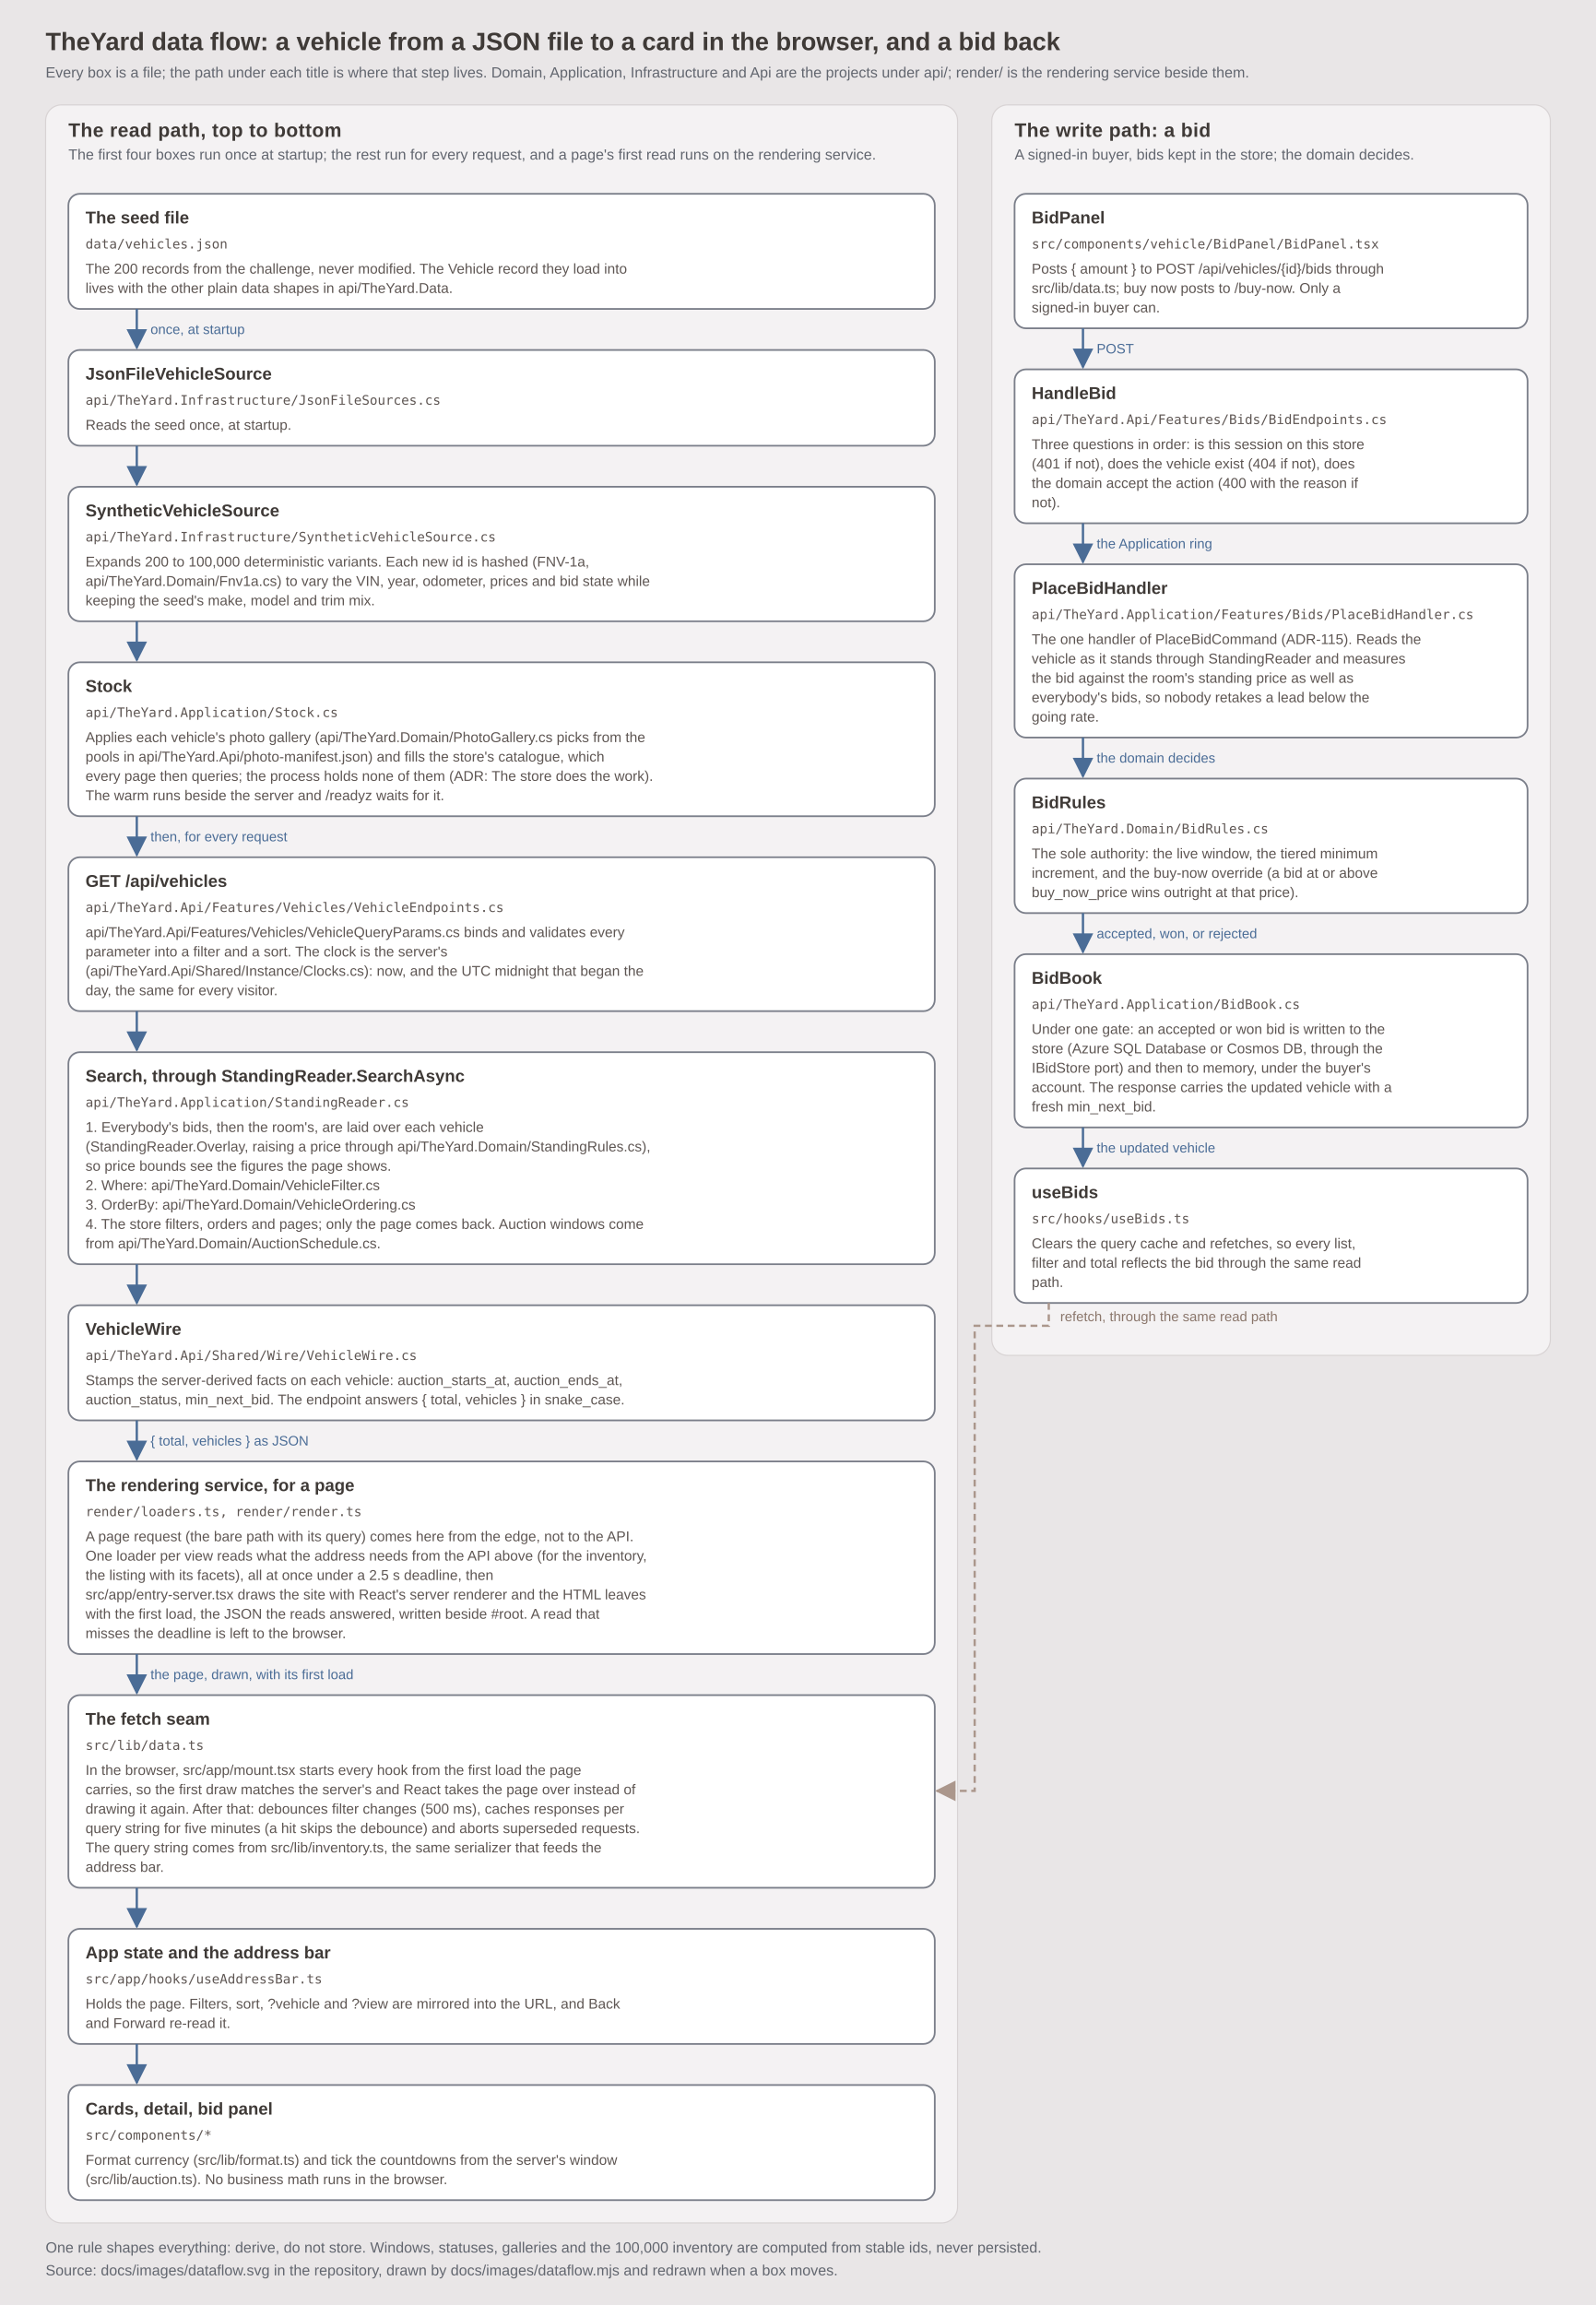
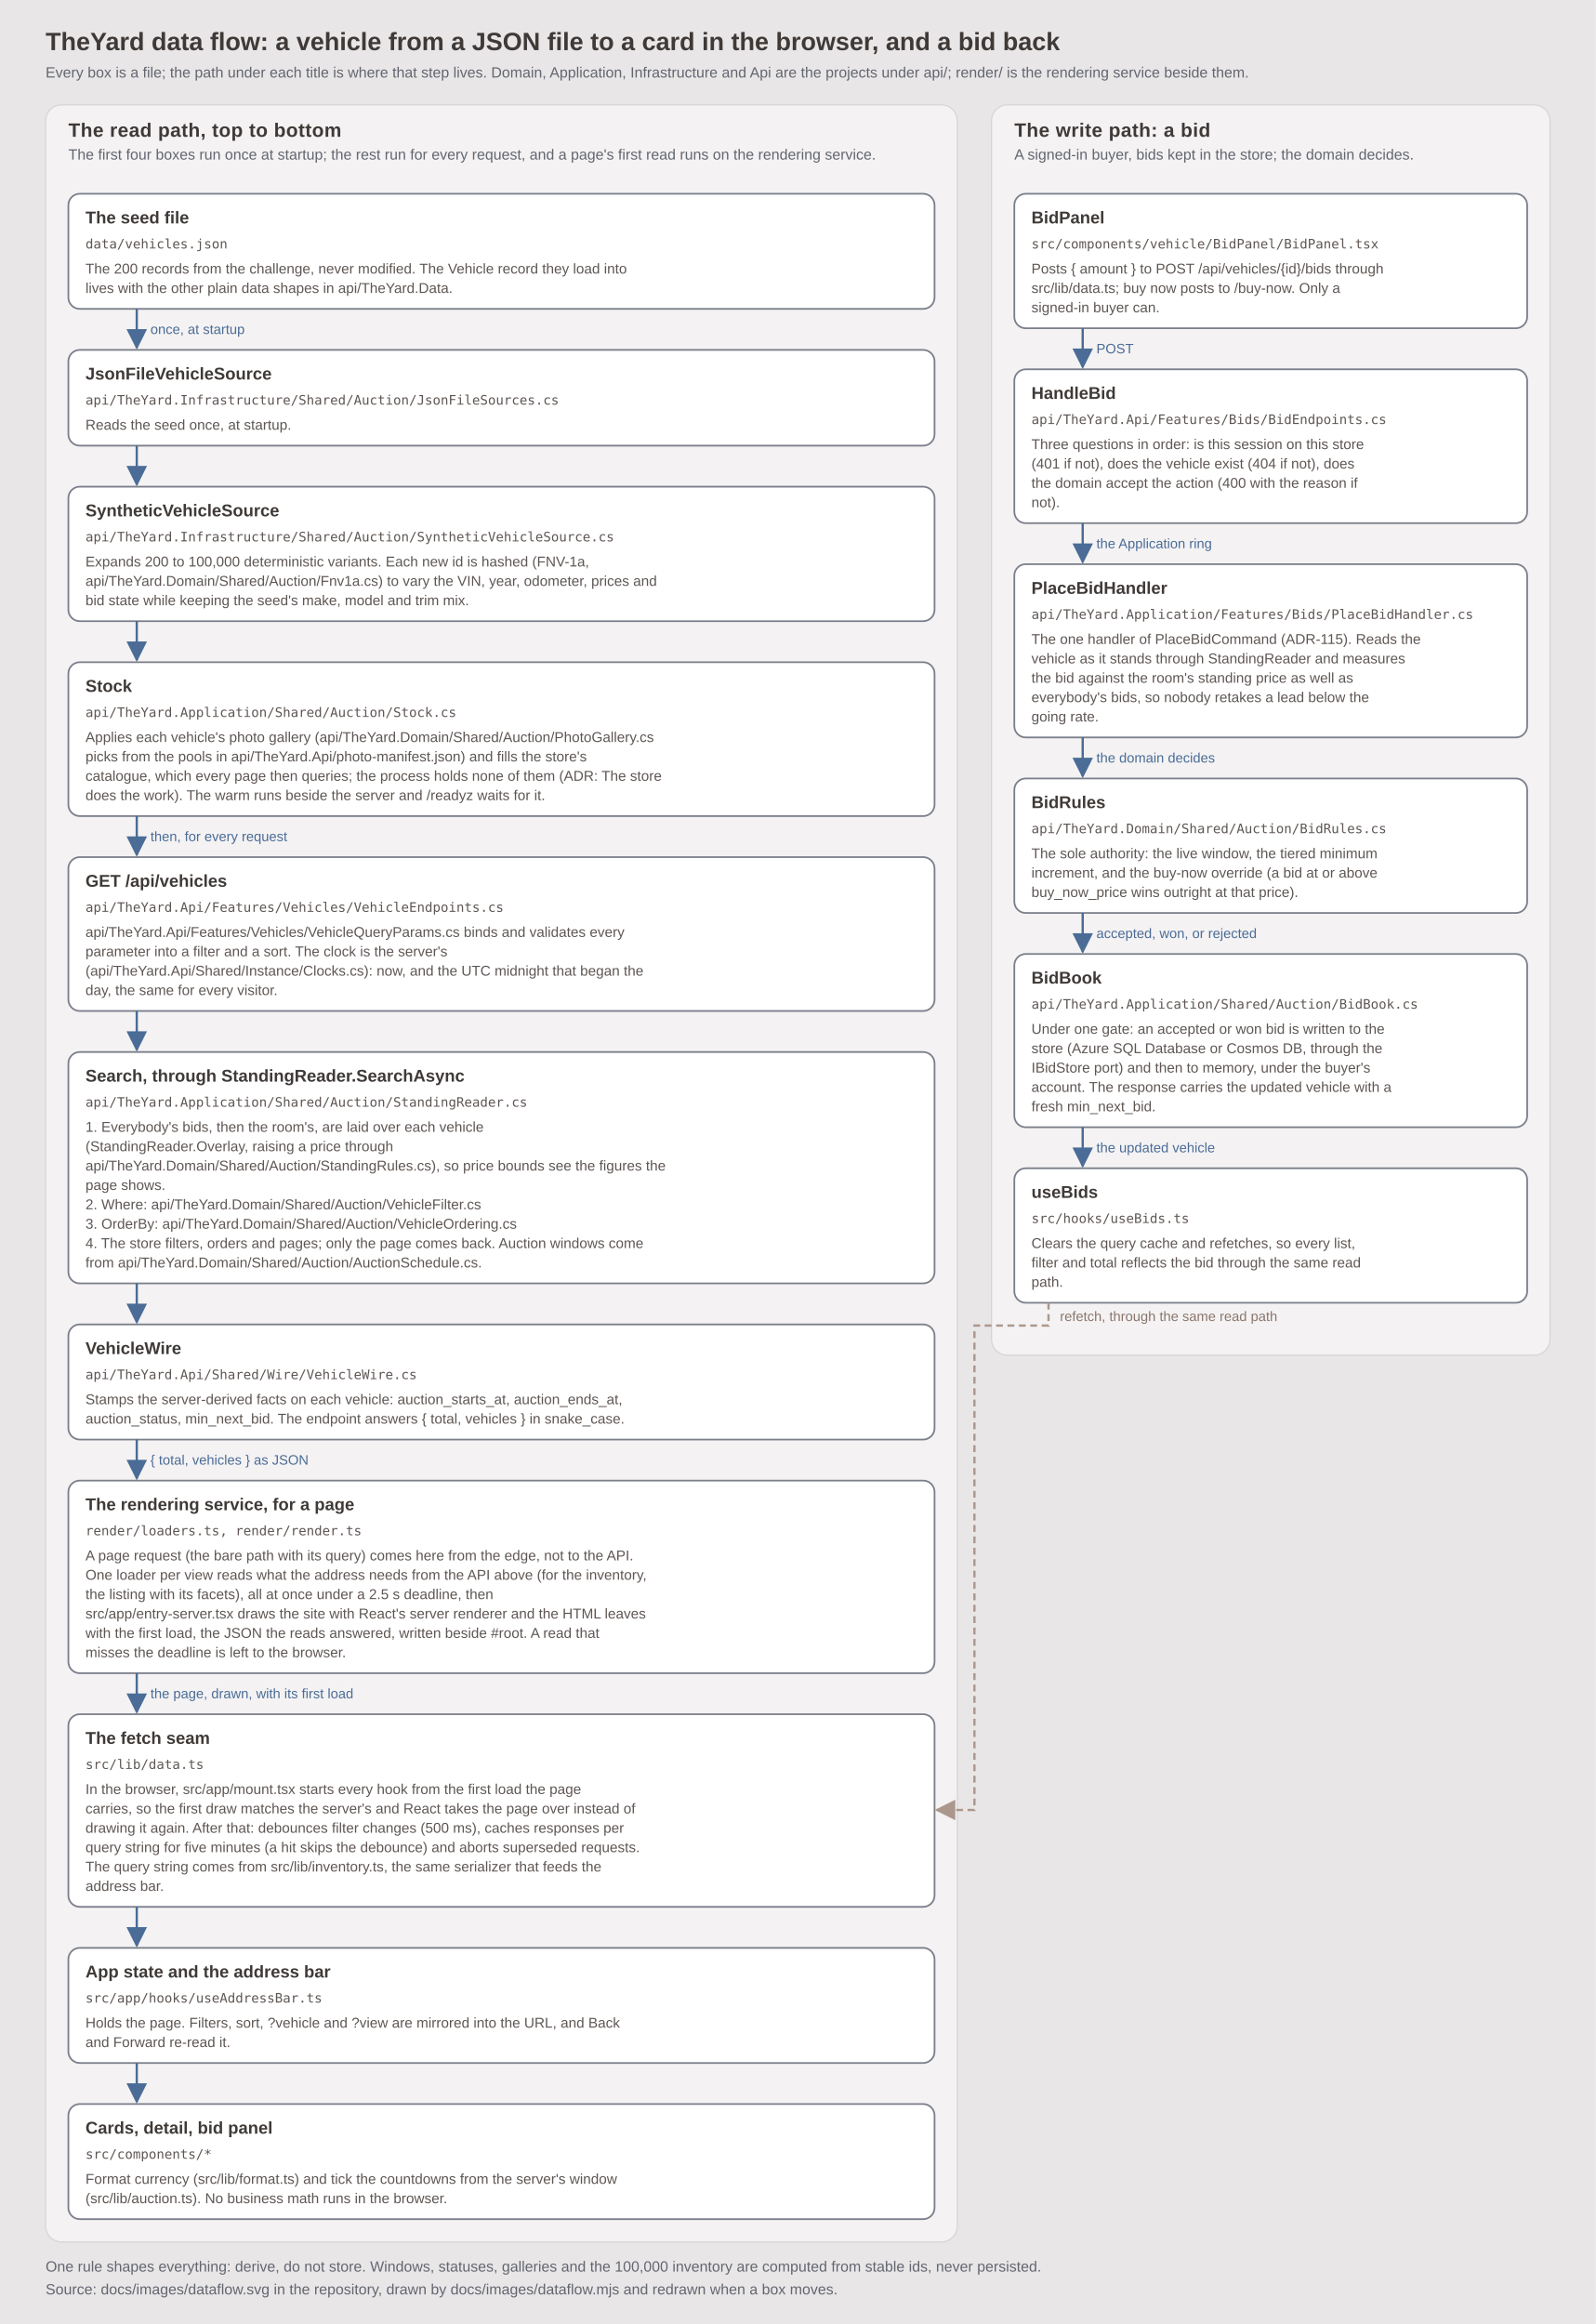
- <svg xmlns="http://www.w3.org/2000/svg" width="1400" height="2022" viewBox="0 0 1400 2022" font-family="'IBM Plex Sans', 'Segoe UI', system-ui, Arial, sans-serif" font-size="14">
+ <svg xmlns="http://www.w3.org/2000/svg" width="1400" height="2039" viewBox="0 0 1400 2039" font-family="'IBM Plex Sans', 'Segoe UI', system-ui, Arial, sans-serif" font-size="14">
  <defs>
    <marker id="arrow" viewBox="0 0 10 10" refX="9" refY="5" markerWidth="9" markerHeight="9" orient="auto-start-reverse">
      <path d="M0 0 L10 5 L0 10 z" fill="#4a6c96" />
    </marker>
    <marker id="arrow-taupe" viewBox="0 0 10 10" refX="9" refY="5" markerWidth="9" markerHeight="9" orient="auto-start-reverse">
      <path d="M0 0 L10 5 L0 10 z" fill="#ab978c" />
    </marker>
    <style>
      .box { fill: #ffffff; stroke: #7b7f8a; stroke-width: 1.5; rx: 10; }
      .lane { fill: #f4f2f3; stroke: #d8d3d4; stroke-width: 1; rx: 14; }
      .title { fill: #3f3a37; font-size: 15px; font-weight: 600; }
      .lane-title { fill: #3f3a37; font-size: 17px; font-weight: 700; letter-spacing: 0.02em; }
      .lane-sub { fill: #62666f; font-size: 13px; }
      .body { fill: #5e5653; font-size: 12.5px; }
      .mono { fill: #5e5653; font-family: ui-monospace, 'Cascadia Mono', Consolas, monospace; font-size: 11.5px; }
      .flow { stroke: #4a6c96; stroke-width: 2; fill: none; marker-end: url(#arrow); }
      .flow-label { fill: #4a6c96; font-size: 12px; font-weight: 500; }
      .loop { stroke: #ab978c; stroke-width: 2; fill: none; stroke-dasharray: 6 4; marker-end: url(#arrow-taupe); }
      .loop-label { fill: #8a766b; font-size: 12px; font-weight: 500; }
      .heading { fill: #3f3a37; font-size: 22px; font-weight: 700; }
      .caption { fill: #62666f; font-size: 13px; }
    </style>
  </defs>
-   <rect width="1400" height="2022" fill="#e9e6e7" />
+   <rect width="1400" height="2039" fill="#e9e6e7" />
  <text x="40" y="44" class="heading">TheYard data flow: a vehicle from a JSON file to a card in the browser, and a bid back</text>
  <text x="40" y="68" class="caption">Every box is a file; the path under each title is where that step lives. Domain, Application, Infrastructure and Api are the projects under api/; render/ is the rendering service beside them.</text>
-   <rect x="40" y="92" width="800" height="1858" class="lane" />
+   <rect x="40" y="92" width="800" height="1875" class="lane" />
  <text x="60" y="120" class="lane-title">The read path, top to bottom</text>
  <text x="60" y="140" class="lane-sub">The first four boxes run once at startup; the rest run for every request, and a page's first read runs on the rendering service.</text>
  <rect x="870" y="92" width="490" height="1097" class="lane" />
  <text x="890" y="120" class="lane-title">The write path: a bid</text>
  <text x="890" y="140" class="lane-sub">A signed-in buyer, bids kept in the store; the domain decides.</text>
  <rect x="60" y="170" width="760" height="101" class="box" />
  <text x="75" y="196" class="title">The seed file</text>
  <text x="75" y="218" class="mono">data/vehicles.json</text>
  <text x="75" y="240" class="body">The 200 records from the challenge, never modified. The Vehicle record they load into</text>
  <text x="75" y="257" class="body">lives with the other plain data shapes in api/TheYard.Data.</text>
  <path d="M120 271 L120 305" class="flow" />
  <text x="132" y="293" class="flow-label">once, at startup</text>
  <rect x="60" y="307" width="760" height="84" class="box" />
  <text x="75" y="333" class="title">JsonFileVehicleSource</text>
-   <text x="75" y="355" class="mono">api/TheYard.Infrastructure/JsonFileSources.cs</text>
+   <text x="75" y="355" class="mono">api/TheYard.Infrastructure/Shared/Auction/JsonFileSources.cs</text>
  <text x="75" y="377" class="body">Reads the seed once, at startup.</text>
  <path d="M120 391 L120 425" class="flow" />
  <rect x="60" y="427" width="760" height="118" class="box" />
  <text x="75" y="453" class="title">SyntheticVehicleSource</text>
-   <text x="75" y="475" class="mono">api/TheYard.Infrastructure/SyntheticVehicleSource.cs</text>
+   <text x="75" y="475" class="mono">api/TheYard.Infrastructure/Shared/Auction/SyntheticVehicleSource.cs</text>
  <text x="75" y="497" class="body">Expands 200 to 100,000 deterministic variants. Each new id is hashed (FNV-1a,</text>
-   <text x="75" y="514" class="body">api/TheYard.Domain/Fnv1a.cs) to vary the VIN, year, odometer, prices and bid state while</text>
-   <text x="75" y="531" class="body">keeping the seed's make, model and trim mix.</text>
+   <text x="75" y="514" class="body">api/TheYard.Domain/Shared/Auction/Fnv1a.cs) to vary the VIN, year, odometer, prices and</text>
+   <text x="75" y="531" class="body">bid state while keeping the seed's make, model and trim mix.</text>
  <path d="M120 545 L120 579" class="flow" />
  <rect x="60" y="581" width="760" height="135" class="box" />
  <text x="75" y="607" class="title">Stock</text>
-   <text x="75" y="629" class="mono">api/TheYard.Application/Stock.cs</text>
-   <text x="75" y="651" class="body">Applies each vehicle's photo gallery (api/TheYard.Domain/PhotoGallery.cs picks from the</text>
-   <text x="75" y="668" class="body">pools in api/TheYard.Api/photo-manifest.json) and fills the store's catalogue, which</text>
-   <text x="75" y="685" class="body">every page then queries; the process holds none of them (ADR: The store does the work).</text>
-   <text x="75" y="702" class="body">The warm runs beside the server and /readyz waits for it.</text>
+   <text x="75" y="629" class="mono">api/TheYard.Application/Shared/Auction/Stock.cs</text>
+   <text x="75" y="651" class="body">Applies each vehicle's photo gallery (api/TheYard.Domain/Shared/Auction/PhotoGallery.cs</text>
+   <text x="75" y="668" class="body">picks from the pools in api/TheYard.Api/photo-manifest.json) and fills the store's</text>
+   <text x="75" y="685" class="body">catalogue, which every page then queries; the process holds none of them (ADR: The store</text>
+   <text x="75" y="702" class="body">does the work). The warm runs beside the server and /readyz waits for it.</text>
  <path d="M120 716 L120 750" class="flow" />
  <text x="132" y="738" class="flow-label">then, for every request</text>
  <rect x="60" y="752" width="760" height="135" class="box" />
  <text x="75" y="778" class="title">GET /api/vehicles</text>
  <text x="75" y="800" class="mono">api/TheYard.Api/Features/Vehicles/VehicleEndpoints.cs</text>
  <text x="75" y="822" class="body">api/TheYard.Api/Features/Vehicles/VehicleQueryParams.cs binds and validates every</text>
  <text x="75" y="839" class="body">parameter into a filter and a sort. The clock is the server's</text>
  <text x="75" y="856" class="body">(api/TheYard.Api/Shared/Instance/Clocks.cs): now, and the UTC midnight that began the</text>
  <text x="75" y="873" class="body">day, the same for every visitor.</text>
  <path d="M120 887 L120 921" class="flow" />
-   <rect x="60" y="923" width="760" height="186" class="box" />
+   <rect x="60" y="923" width="760" height="203" class="box" />
  <text x="75" y="949" class="title">Search, through StandingReader.SearchAsync</text>
-   <text x="75" y="971" class="mono">api/TheYard.Application/StandingReader.cs</text>
+   <text x="75" y="971" class="mono">api/TheYard.Application/Shared/Auction/StandingReader.cs</text>
  <text x="75" y="993" class="body">1. Everybody's bids, then the room's, are laid over each vehicle</text>
-   <text x="75" y="1010" class="body">(StandingReader.Overlay, raising a price through api/TheYard.Domain/StandingRules.cs),</text>
-   <text x="75" y="1027" class="body">so price bounds see the figures the page shows.</text>
-   <text x="75" y="1044" class="body">2. Where: api/TheYard.Domain/VehicleFilter.cs</text>
-   <text x="75" y="1061" class="body">3. OrderBy: api/TheYard.Domain/VehicleOrdering.cs</text>
-   <text x="75" y="1078" class="body">4. The store filters, orders and pages; only the page comes back. Auction windows come</text>
-   <text x="75" y="1095" class="body">from api/TheYard.Domain/AuctionSchedule.cs.</text>
-   <path d="M120 1109 L120 1143" class="flow" />
-   <rect x="60" y="1145" width="760" height="101" class="box" />
-   <text x="75" y="1171" class="title">VehicleWire</text>
-   <text x="75" y="1193" class="mono">api/TheYard.Api/Shared/Wire/VehicleWire.cs</text>
-   <text x="75" y="1215" class="body">Stamps the server-derived facts on each vehicle: auction_starts_at, auction_ends_at,</text>
-   <text x="75" y="1232" class="body">auction_status, min_next_bid. The endpoint answers { total, vehicles } in snake_case.</text>
-   <path d="M120 1246 L120 1280" class="flow" />
-   <text x="132" y="1268" class="flow-label">{ total, vehicles } as JSON</text>
-   <rect x="60" y="1282" width="760" height="169" class="box" />
-   <text x="75" y="1308" class="title">The rendering service, for a page</text>
-   <text x="75" y="1330" class="mono">render/loaders.ts, render/render.ts</text>
-   <text x="75" y="1352" class="body">A page request (the bare path with its query) comes here from the edge, not to the API.</text>
-   <text x="75" y="1369" class="body">One loader per view reads what the address needs from the API above (for the inventory,</text>
-   <text x="75" y="1386" class="body">the listing with its facets), all at once under a 2.5 s deadline, then</text>
-   <text x="75" y="1403" class="body">src/app/entry-server.tsx draws the site with React's server renderer and the HTML leaves</text>
-   <text x="75" y="1420" class="body">with the first load, the JSON the reads answered, written beside #root. A read that</text>
-   <text x="75" y="1437" class="body">misses the deadline is left to the browser.</text>
-   <path d="M120 1451 L120 1485" class="flow" />
-   <text x="132" y="1473" class="flow-label">the page, drawn, with its first load</text>
-   <rect x="60" y="1487" width="760" height="169" class="box" />
-   <text x="75" y="1513" class="title">The fetch seam</text>
-   <text x="75" y="1535" class="mono">src/lib/data.ts</text>
-   <text x="75" y="1557" class="body">In the browser, src/app/mount.tsx starts every hook from the first load the page</text>
-   <text x="75" y="1574" class="body">carries, so the first draw matches the server's and React takes the page over instead of</text>
-   <text x="75" y="1591" class="body">drawing it again. After that: debounces filter changes (500 ms), caches responses per</text>
-   <text x="75" y="1608" class="body">query string for five minutes (a hit skips the debounce) and aborts superseded requests.</text>
-   <text x="75" y="1625" class="body">The query string comes from src/lib/inventory.ts, the same serializer that feeds the</text>
-   <text x="75" y="1642" class="body">address bar.</text>
-   <path d="M120 1656 L120 1690" class="flow" />
-   <rect x="60" y="1692" width="760" height="101" class="box" />
-   <text x="75" y="1718" class="title">App state and the address bar</text>
-   <text x="75" y="1740" class="mono">src/app/hooks/useAddressBar.ts</text>
-   <text x="75" y="1762" class="body">Holds the page. Filters, sort, ?vehicle and ?view are mirrored into the URL, and Back</text>
-   <text x="75" y="1779" class="body">and Forward re-read it.</text>
-   <path d="M120 1793 L120 1827" class="flow" />
-   <rect x="60" y="1829" width="760" height="101" class="box" />
-   <text x="75" y="1855" class="title">Cards, detail, bid panel</text>
-   <text x="75" y="1877" class="mono">src/components/*</text>
-   <text x="75" y="1899" class="body">Format currency (src/lib/format.ts) and tick the countdowns from the server's window</text>
-   <text x="75" y="1916" class="body">(src/lib/auction.ts). No business math runs in the browser.</text>
+   <text x="75" y="1010" class="body">(StandingReader.Overlay, raising a price through</text>
+   <text x="75" y="1027" class="body">api/TheYard.Domain/Shared/Auction/StandingRules.cs), so price bounds see the figures the</text>
+   <text x="75" y="1044" class="body">page shows.</text>
+   <text x="75" y="1061" class="body">2. Where: api/TheYard.Domain/Shared/Auction/VehicleFilter.cs</text>
+   <text x="75" y="1078" class="body">3. OrderBy: api/TheYard.Domain/Shared/Auction/VehicleOrdering.cs</text>
+   <text x="75" y="1095" class="body">4. The store filters, orders and pages; only the page comes back. Auction windows come</text>
+   <text x="75" y="1112" class="body">from api/TheYard.Domain/Shared/Auction/AuctionSchedule.cs.</text>
+   <path d="M120 1126 L120 1160" class="flow" />
+   <rect x="60" y="1162" width="760" height="101" class="box" />
+   <text x="75" y="1188" class="title">VehicleWire</text>
+   <text x="75" y="1210" class="mono">api/TheYard.Api/Shared/Wire/VehicleWire.cs</text>
+   <text x="75" y="1232" class="body">Stamps the server-derived facts on each vehicle: auction_starts_at, auction_ends_at,</text>
+   <text x="75" y="1249" class="body">auction_status, min_next_bid. The endpoint answers { total, vehicles } in snake_case.</text>
+   <path d="M120 1263 L120 1297" class="flow" />
+   <text x="132" y="1285" class="flow-label">{ total, vehicles } as JSON</text>
+   <rect x="60" y="1299" width="760" height="169" class="box" />
+   <text x="75" y="1325" class="title">The rendering service, for a page</text>
+   <text x="75" y="1347" class="mono">render/loaders.ts, render/render.ts</text>
+   <text x="75" y="1369" class="body">A page request (the bare path with its query) comes here from the edge, not to the API.</text>
+   <text x="75" y="1386" class="body">One loader per view reads what the address needs from the API above (for the inventory,</text>
+   <text x="75" y="1403" class="body">the listing with its facets), all at once under a 2.5 s deadline, then</text>
+   <text x="75" y="1420" class="body">src/app/entry-server.tsx draws the site with React's server renderer and the HTML leaves</text>
+   <text x="75" y="1437" class="body">with the first load, the JSON the reads answered, written beside #root. A read that</text>
+   <text x="75" y="1454" class="body">misses the deadline is left to the browser.</text>
+   <path d="M120 1468 L120 1502" class="flow" />
+   <text x="132" y="1490" class="flow-label">the page, drawn, with its first load</text>
+   <rect x="60" y="1504" width="760" height="169" class="box" />
+   <text x="75" y="1530" class="title">The fetch seam</text>
+   <text x="75" y="1552" class="mono">src/lib/data.ts</text>
+   <text x="75" y="1574" class="body">In the browser, src/app/mount.tsx starts every hook from the first load the page</text>
+   <text x="75" y="1591" class="body">carries, so the first draw matches the server's and React takes the page over instead of</text>
+   <text x="75" y="1608" class="body">drawing it again. After that: debounces filter changes (500 ms), caches responses per</text>
+   <text x="75" y="1625" class="body">query string for five minutes (a hit skips the debounce) and aborts superseded requests.</text>
+   <text x="75" y="1642" class="body">The query string comes from src/lib/inventory.ts, the same serializer that feeds the</text>
+   <text x="75" y="1659" class="body">address bar.</text>
+   <path d="M120 1673 L120 1707" class="flow" />
+   <rect x="60" y="1709" width="760" height="101" class="box" />
+   <text x="75" y="1735" class="title">App state and the address bar</text>
+   <text x="75" y="1757" class="mono">src/app/hooks/useAddressBar.ts</text>
+   <text x="75" y="1779" class="body">Holds the page. Filters, sort, ?vehicle and ?view are mirrored into the URL, and Back</text>
+   <text x="75" y="1796" class="body">and Forward re-read it.</text>
+   <path d="M120 1810 L120 1844" class="flow" />
+   <rect x="60" y="1846" width="760" height="101" class="box" />
+   <text x="75" y="1872" class="title">Cards, detail, bid panel</text>
+   <text x="75" y="1894" class="mono">src/components/*</text>
+   <text x="75" y="1916" class="body">Format currency (src/lib/format.ts) and tick the countdowns from the server's window</text>
+   <text x="75" y="1933" class="body">(src/lib/auction.ts). No business math runs in the browser.</text>
  <rect x="890" y="170" width="450" height="118" class="box" />
  <text x="905" y="196" class="title">BidPanel</text>
  <text x="905" y="218" class="mono">src/components/vehicle/BidPanel/BidPanel.tsx</text>
  <text x="905" y="240" class="body">Posts { amount } to POST /api/vehicles/{id}/bids through</text>
  <text x="905" y="257" class="body">src/lib/data.ts; buy now posts to /buy-now. Only a</text>
  <text x="905" y="274" class="body">signed-in buyer can.</text>
  <path d="M950 288 L950 322" class="flow" />
  <text x="962" y="310" class="flow-label">POST</text>
  <rect x="890" y="324" width="450" height="135" class="box" />
  <text x="905" y="350" class="title">HandleBid</text>
  <text x="905" y="372" class="mono">api/TheYard.Api/Features/Bids/BidEndpoints.cs</text>
  <text x="905" y="394" class="body">Three questions in order: is this session on this store</text>
  <text x="905" y="411" class="body">(401 if not), does the vehicle exist (404 if not), does</text>
  <text x="905" y="428" class="body">the domain accept the action (400 with the reason if</text>
  <text x="905" y="445" class="body">not).</text>
  <path d="M950 459 L950 493" class="flow" />
  <text x="962" y="481" class="flow-label">the Application ring</text>
  <rect x="890" y="495" width="450" height="152" class="box" />
  <text x="905" y="521" class="title">PlaceBidHandler</text>
  <text x="905" y="543" class="mono">api/TheYard.Application/Features/Bids/PlaceBidHandler.cs</text>
  <text x="905" y="565" class="body">The one handler of PlaceBidCommand (ADR-115). Reads the</text>
  <text x="905" y="582" class="body">vehicle as it stands through StandingReader and measures</text>
  <text x="905" y="599" class="body">the bid against the room's standing price as well as</text>
  <text x="905" y="616" class="body">everybody's bids, so nobody retakes a lead below the</text>
  <text x="905" y="633" class="body">going rate.</text>
  <path d="M950 647 L950 681" class="flow" />
  <text x="962" y="669" class="flow-label">the domain decides</text>
  <rect x="890" y="683" width="450" height="118" class="box" />
  <text x="905" y="709" class="title">BidRules</text>
-   <text x="905" y="731" class="mono">api/TheYard.Domain/BidRules.cs</text>
+   <text x="905" y="731" class="mono">api/TheYard.Domain/Shared/Auction/BidRules.cs</text>
  <text x="905" y="753" class="body">The sole authority: the live window, the tiered minimum</text>
  <text x="905" y="770" class="body">increment, and the buy-now override (a bid at or above</text>
  <text x="905" y="787" class="body">buy_now_price wins outright at that price).</text>
  <path d="M950 801 L950 835" class="flow" />
  <text x="962" y="823" class="flow-label">accepted, won, or rejected</text>
  <rect x="890" y="837" width="450" height="152" class="box" />
  <text x="905" y="863" class="title">BidBook</text>
-   <text x="905" y="885" class="mono">api/TheYard.Application/BidBook.cs</text>
+   <text x="905" y="885" class="mono">api/TheYard.Application/Shared/Auction/BidBook.cs</text>
  <text x="905" y="907" class="body">Under one gate: an accepted or won bid is written to the</text>
  <text x="905" y="924" class="body">store (Azure SQL Database or Cosmos DB, through the</text>
  <text x="905" y="941" class="body">IBidStore port) and then to memory, under the buyer's</text>
  <text x="905" y="958" class="body">account. The response carries the updated vehicle with a</text>
  <text x="905" y="975" class="body">fresh min_next_bid.</text>
  <path d="M950 989 L950 1023" class="flow" />
  <text x="962" y="1011" class="flow-label">the updated vehicle</text>
  <rect x="890" y="1025" width="450" height="118" class="box" />
  <text x="905" y="1051" class="title">useBids</text>
  <text x="905" y="1073" class="mono">src/hooks/useBids.ts</text>
  <text x="905" y="1095" class="body">Clears the query cache and refetches, so every list,</text>
  <text x="905" y="1112" class="body">filter and total reflects the bid through the same read</text>
  <text x="905" y="1129" class="body">path.</text>
-   <path d="M920 1143 L920 1163 L855 1163 L855 1571 L822 1571" class="loop" />
+   <path d="M920 1143 L920 1163 L855 1163 L855 1588 L822 1588" class="loop" />
  <text x="930" y="1159" class="loop-label">refetch, through the same read path</text>
-   <text x="40" y="1976" class="caption">One rule shapes everything: derive, do not store. Windows, statuses, galleries and the 100,000 inventory are computed from stable ids, never persisted.</text>
-   <text x="40" y="1996" class="caption">Source: docs/images/dataflow.svg in the repository, drawn by docs/images/dataflow.mjs and redrawn when a box moves.</text>
+   <text x="40" y="1993" class="caption">One rule shapes everything: derive, do not store. Windows, statuses, galleries and the 100,000 inventory are computed from stable ids, never persisted.</text>
+   <text x="40" y="2013" class="caption">Source: docs/images/dataflow.svg in the repository, drawn by docs/images/dataflow.mjs and redrawn when a box moves.</text>
</svg>
